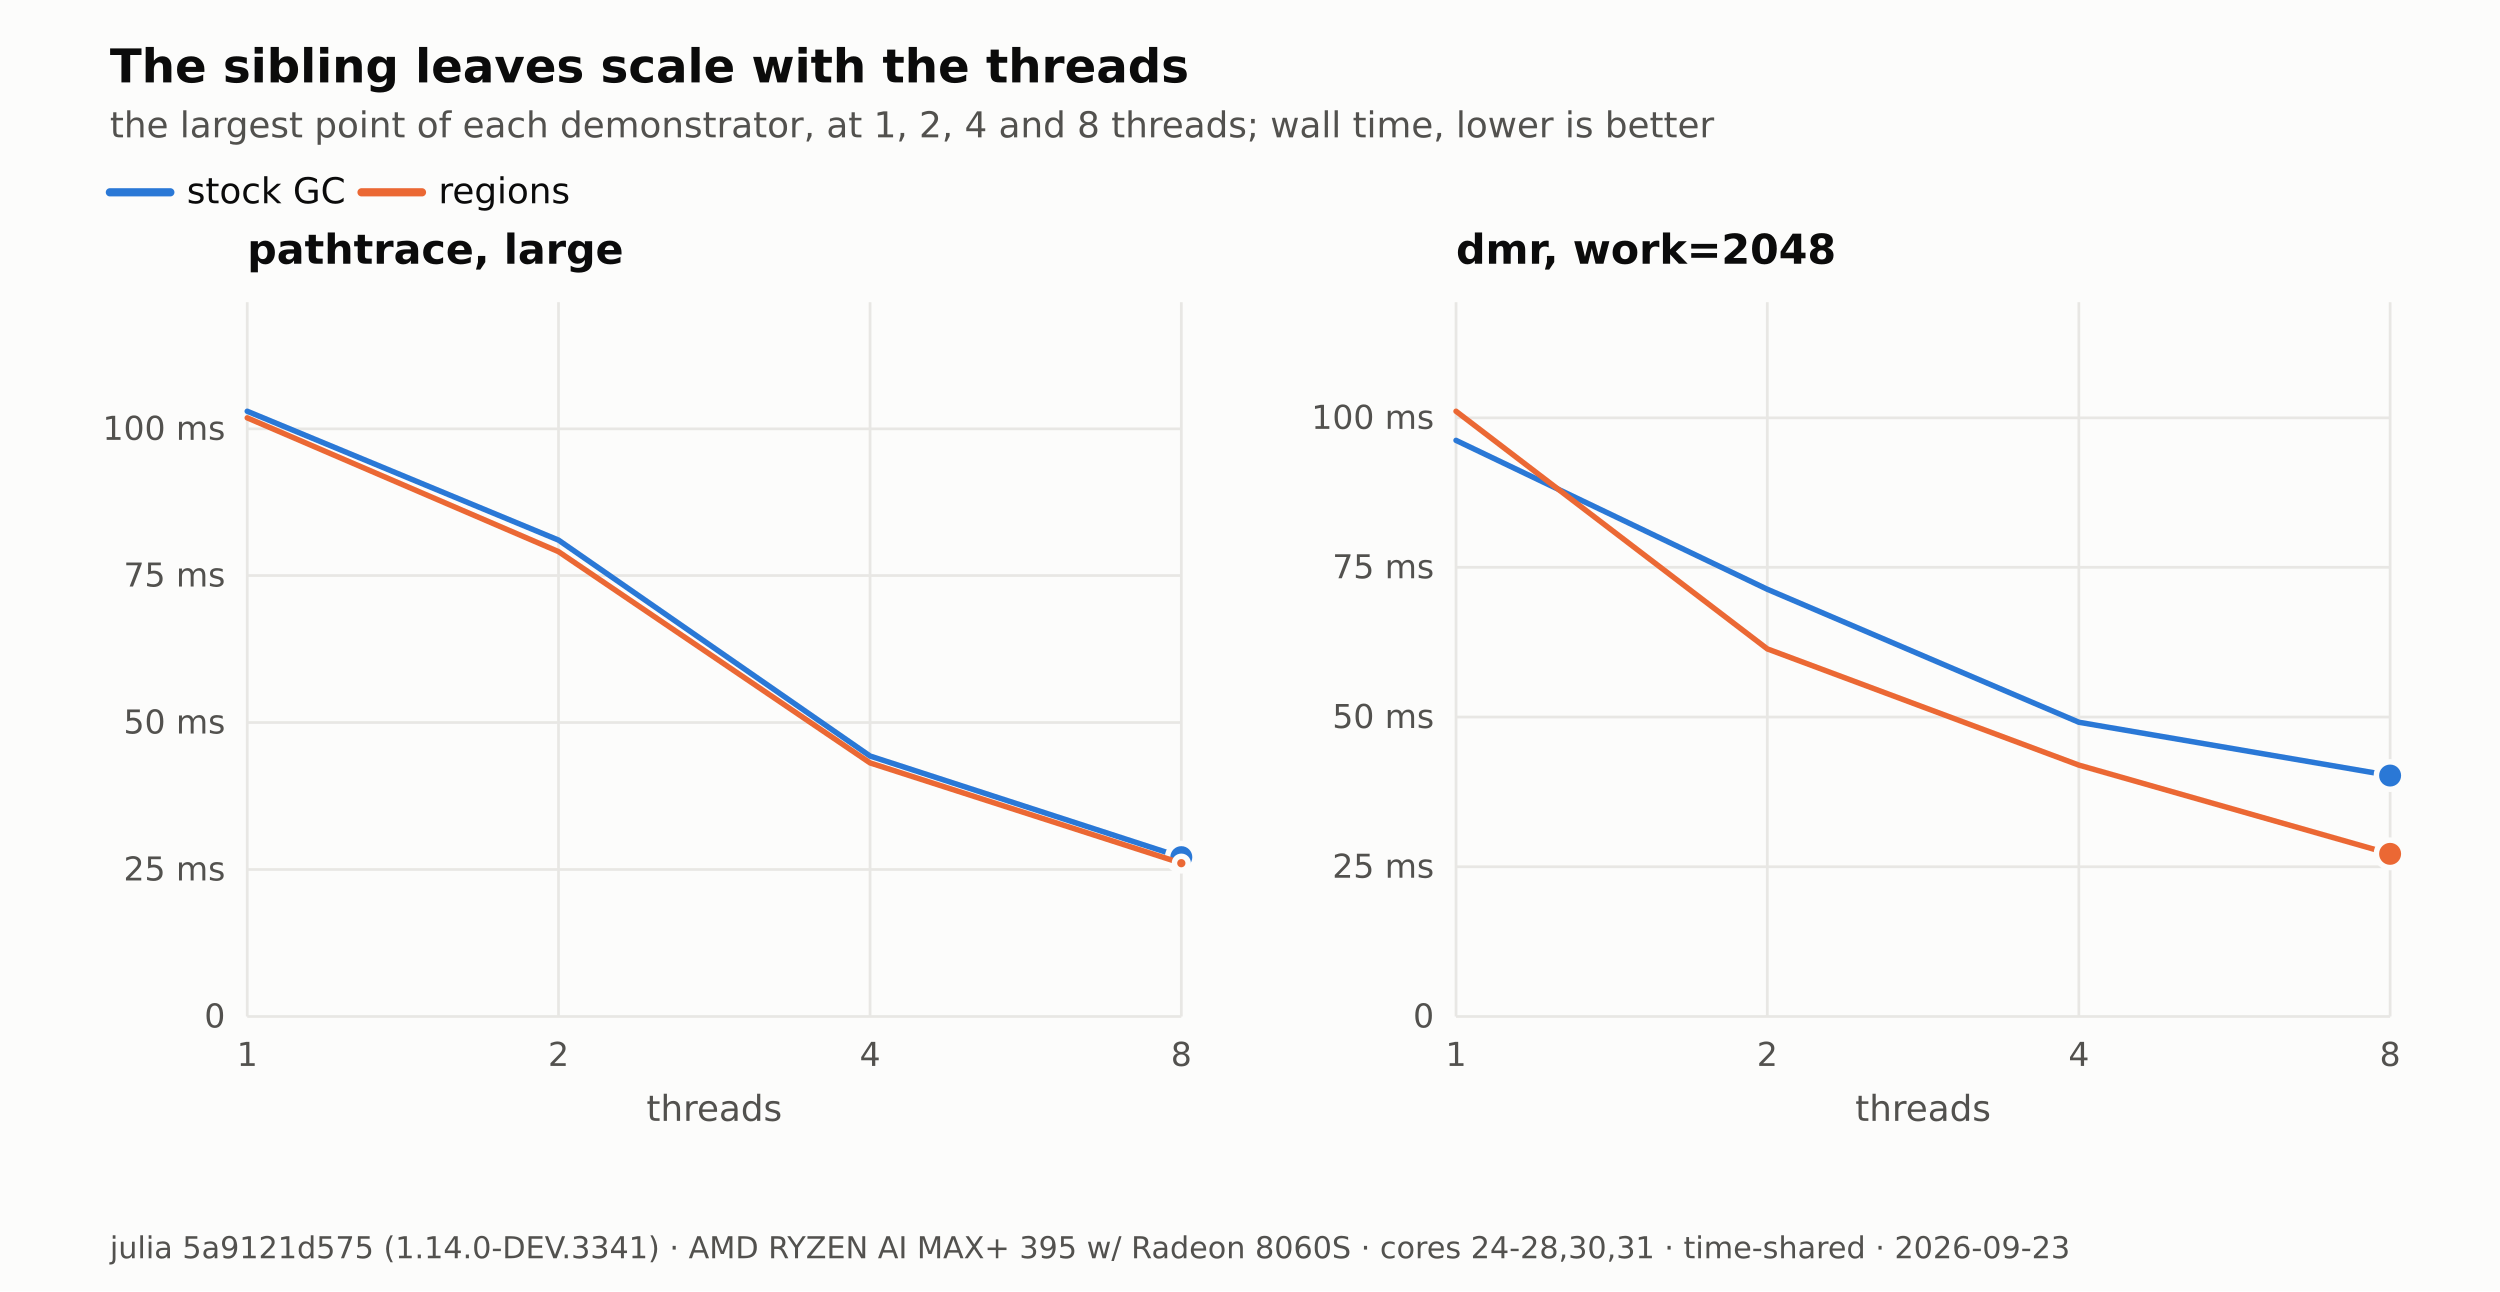
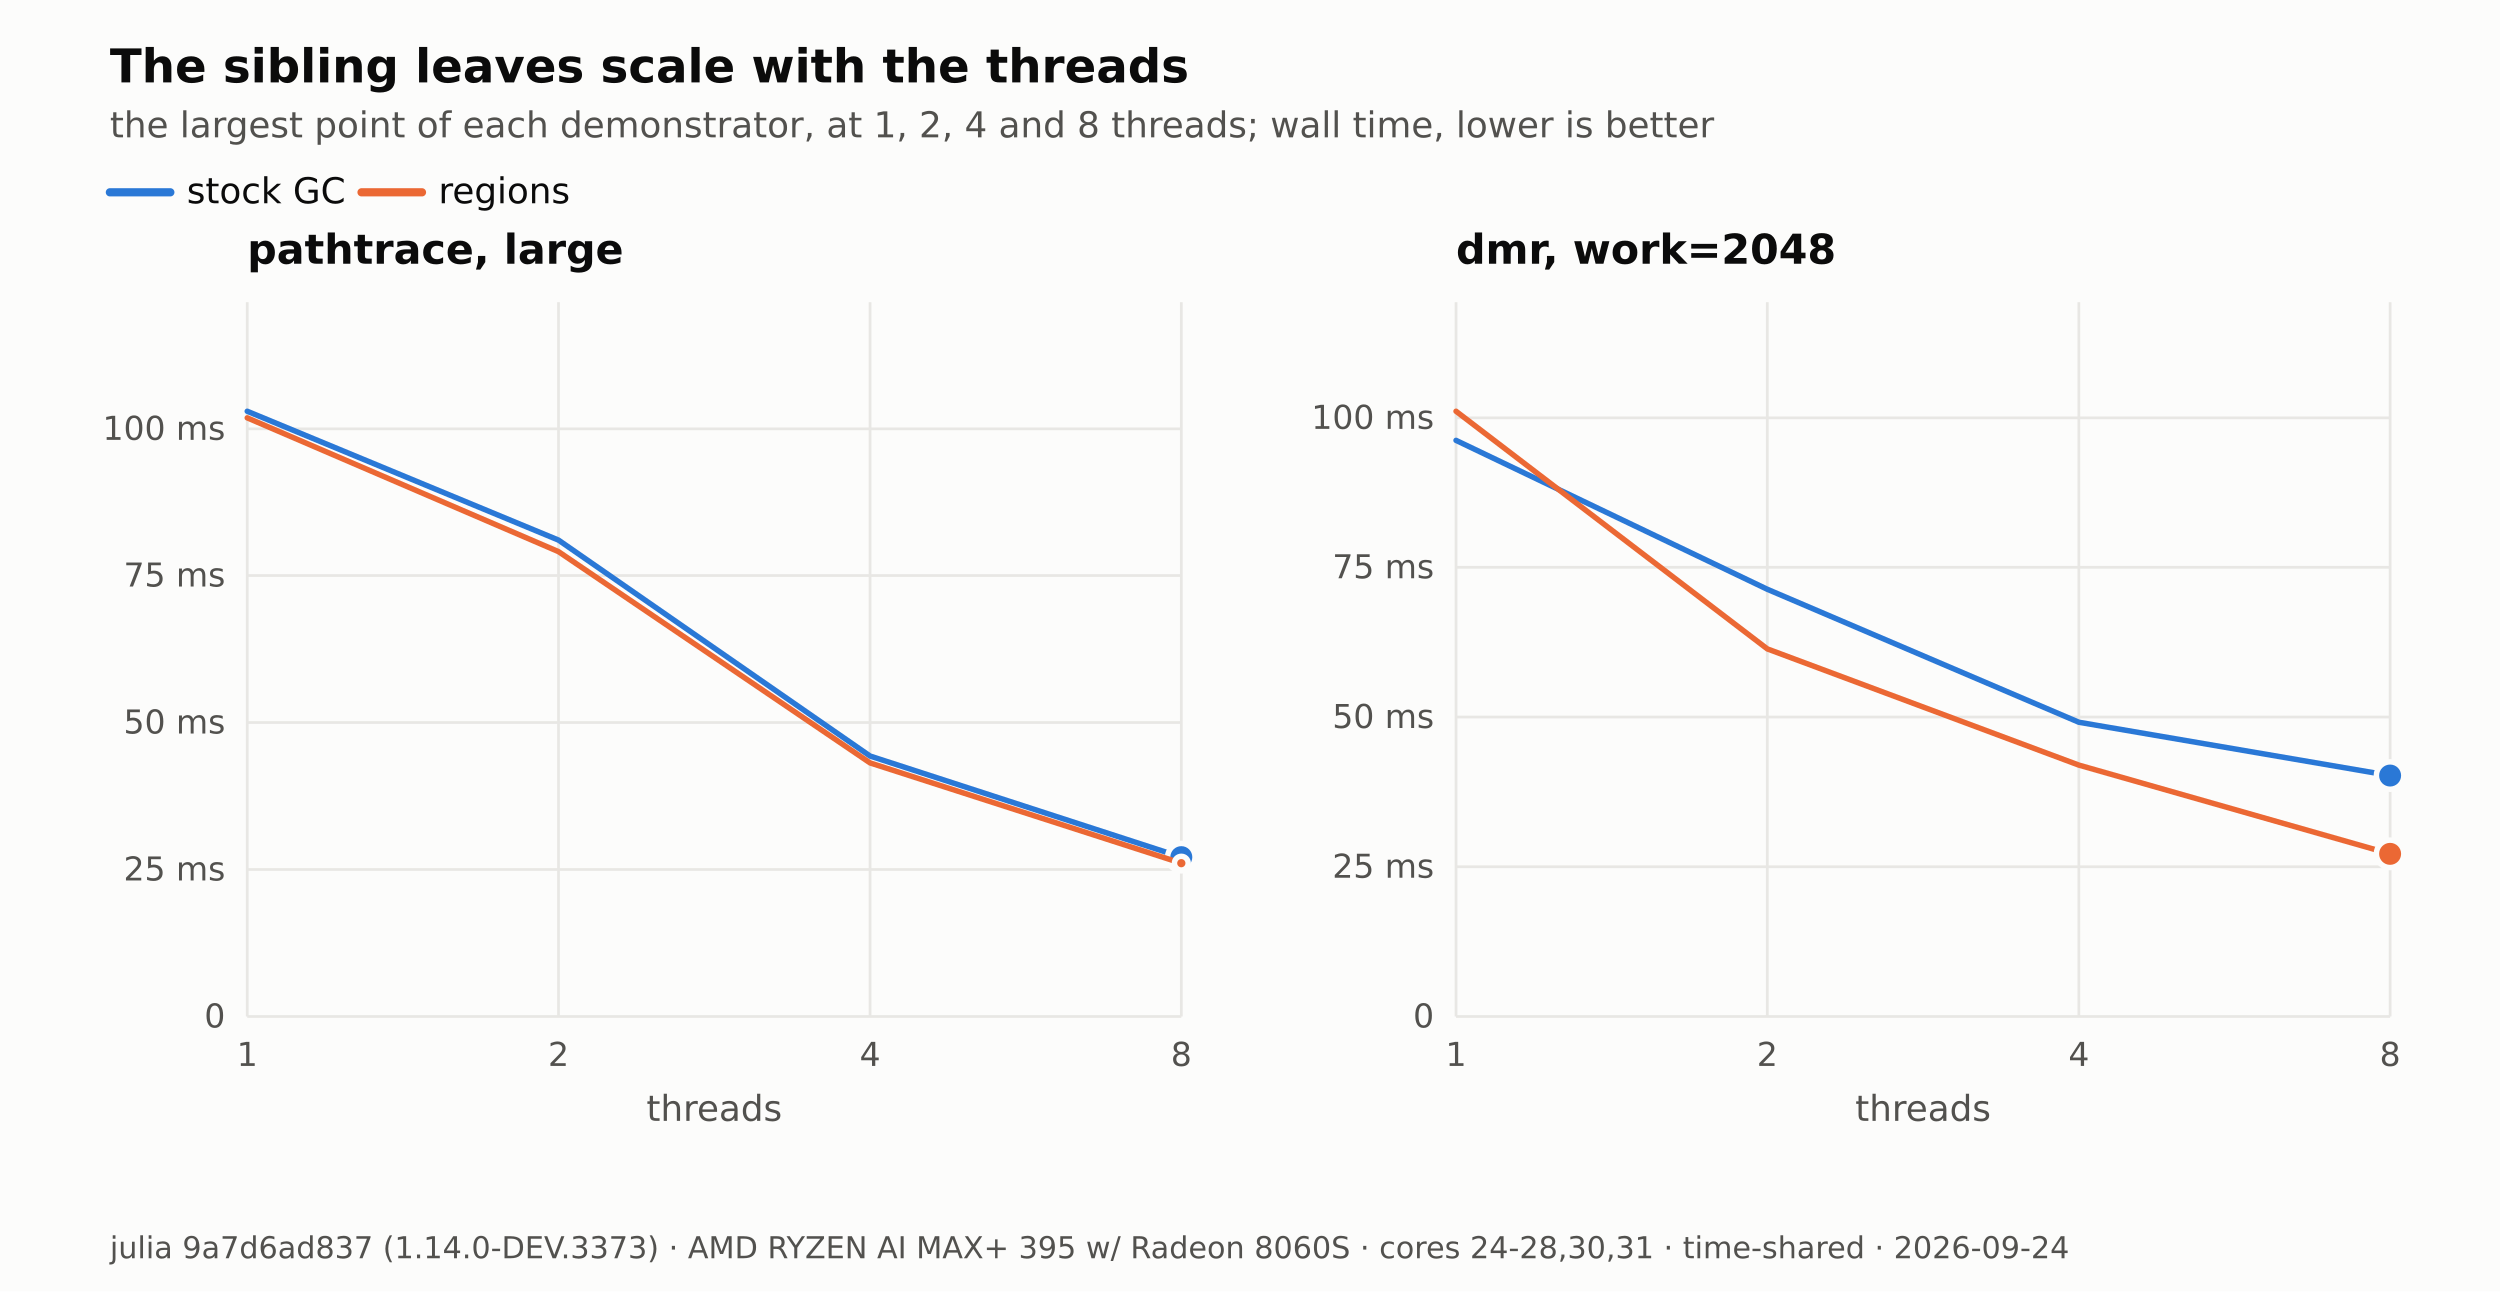
<svg xmlns="http://www.w3.org/2000/svg" viewBox="0 0 910 470" font-size="13">
  <rect width="910" height="470" fill="#fcfcfb" />
  <text x="40.0" y="30.0" font-family="DejaVu Sans, sans-serif" font-size="17" fill="#0b0b0b" text-anchor="start" font-weight="bold">The sibling leaves scale with the threads</text>
  <text x="40.0" y="50.0" font-family="DejaVu Sans, sans-serif" font-size="13" fill="#52514e" text-anchor="start">the largest point of each demonstrator, at 1, 2, 4 and 8 threads; wall time, lower is better</text>
  <line x1="40" y1="70" x2="62" y2="70" stroke="#2a78d6" stroke-width="3" stroke-linecap="round" />
  <text x="68.0" y="74.0" font-family="DejaVu Sans, sans-serif" font-size="13" fill="#0b0b0b" text-anchor="start">stock GC</text>
  <line x1="131.6" y1="70" x2="153.6" y2="70" stroke="#eb6834" stroke-width="3" stroke-linecap="round" />
  <text x="159.6" y="74.0" font-family="DejaVu Sans, sans-serif" font-size="13" fill="#0b0b0b" text-anchor="start">regions</text>
  <text x="90.0" y="96.0" font-family="DejaVu Sans, sans-serif" font-size="15" fill="#0b0b0b" text-anchor="start" font-weight="bold">pathtrace, large</text>
  <line x1="90.0" y1="110" x2="90.0" y2="370" stroke="#e8e7e4" stroke-width="1" />
  <text x="90.0" y="388.0" font-family="DejaVu Sans, sans-serif" font-size="12" fill="#52514e" text-anchor="middle">1</text>
  <line x1="203.3" y1="110" x2="203.3" y2="370" stroke="#e8e7e4" stroke-width="1" />
  <text x="203.3" y="388.0" font-family="DejaVu Sans, sans-serif" font-size="12" fill="#52514e" text-anchor="middle">2</text>
  <line x1="316.7" y1="110" x2="316.7" y2="370" stroke="#e8e7e4" stroke-width="1" />
  <text x="316.7" y="388.0" font-family="DejaVu Sans, sans-serif" font-size="12" fill="#52514e" text-anchor="middle">4</text>
  <line x1="430.0" y1="110" x2="430.0" y2="370" stroke="#e8e7e4" stroke-width="1" />
  <text x="430.0" y="388.0" font-family="DejaVu Sans, sans-serif" font-size="12" fill="#52514e" text-anchor="middle">8</text>
  <line x1="90" y1="370.0" x2="430" y2="370.0" stroke="#e8e7e4" stroke-width="1" />
  <text x="82.0" y="374.0" font-family="DejaVu Sans, sans-serif" font-size="12" fill="#52514e" text-anchor="end">0</text>
  <line x1="90" y1="316.5" x2="430" y2="316.5" stroke="#e8e7e4" stroke-width="1" />
  <text x="82.0" y="320.5" font-family="DejaVu Sans, sans-serif" font-size="12" fill="#52514e" text-anchor="end">25 ms</text>
  <line x1="90" y1="263.0" x2="430" y2="263.0" stroke="#e8e7e4" stroke-width="1" />
  <text x="82.0" y="267.0" font-family="DejaVu Sans, sans-serif" font-size="12" fill="#52514e" text-anchor="end">50 ms</text>
  <line x1="90" y1="209.5" x2="430" y2="209.5" stroke="#e8e7e4" stroke-width="1" />
  <text x="82.0" y="213.5" font-family="DejaVu Sans, sans-serif" font-size="12" fill="#52514e" text-anchor="end">75 ms</text>
  <line x1="90" y1="156.1" x2="430" y2="156.1" stroke="#e8e7e4" stroke-width="1" />
  <text x="82.0" y="160.1" font-family="DejaVu Sans, sans-serif" font-size="12" fill="#52514e" text-anchor="end">100 ms</text>
  <path d="M90.0,149.7 L203.3,196.6 L316.7,275.2 L430.0,312.0" fill="none" stroke="#2a78d6" stroke-width="2" stroke-linejoin="round" stroke-linecap="round" />
  <circle cx="430.0" cy="312.0" r="5" fill="#2a78d6" stroke="#fcfcfb" stroke-width="2" />
  <path d="M90.0,152.1 L203.3,200.8 L316.7,277.7 L430.0,314.2" fill="none" stroke="#eb6834" stroke-width="2" stroke-linejoin="round" stroke-linecap="round" />
  <circle cx="430.0" cy="314.2" r="2.5" fill="#eb6834" stroke="#fcfcfb" stroke-width="2" />
  <text x="260.0" y="408.0" font-family="DejaVu Sans, sans-serif" font-size="13" fill="#52514e" text-anchor="middle">threads</text>
  <text x="530.0" y="96.0" font-family="DejaVu Sans, sans-serif" font-size="15" fill="#0b0b0b" text-anchor="start" font-weight="bold">dmr, work=2048</text>
  <line x1="530.0" y1="110" x2="530.0" y2="370" stroke="#e8e7e4" stroke-width="1" />
  <text x="530.0" y="388.0" font-family="DejaVu Sans, sans-serif" font-size="12" fill="#52514e" text-anchor="middle">1</text>
  <line x1="643.3" y1="110" x2="643.3" y2="370" stroke="#e8e7e4" stroke-width="1" />
  <text x="643.3" y="388.0" font-family="DejaVu Sans, sans-serif" font-size="12" fill="#52514e" text-anchor="middle">2</text>
  <line x1="756.7" y1="110" x2="756.7" y2="370" stroke="#e8e7e4" stroke-width="1" />
  <text x="756.7" y="388.0" font-family="DejaVu Sans, sans-serif" font-size="12" fill="#52514e" text-anchor="middle">4</text>
  <line x1="870.0" y1="110" x2="870.0" y2="370" stroke="#e8e7e4" stroke-width="1" />
  <text x="870.0" y="388.0" font-family="DejaVu Sans, sans-serif" font-size="12" fill="#52514e" text-anchor="middle">8</text>
  <line x1="530" y1="370.0" x2="870" y2="370.0" stroke="#e8e7e4" stroke-width="1" />
  <text x="522.0" y="374.0" font-family="DejaVu Sans, sans-serif" font-size="12" fill="#52514e" text-anchor="end">0</text>
  <line x1="530" y1="315.5" x2="870" y2="315.5" stroke="#e8e7e4" stroke-width="1" />
  <text x="522.0" y="319.5" font-family="DejaVu Sans, sans-serif" font-size="12" fill="#52514e" text-anchor="end">25 ms</text>
  <line x1="530" y1="261.0" x2="870" y2="261.0" stroke="#e8e7e4" stroke-width="1" />
  <text x="522.0" y="265.0" font-family="DejaVu Sans, sans-serif" font-size="12" fill="#52514e" text-anchor="end">50 ms</text>
  <line x1="530" y1="206.5" x2="870" y2="206.5" stroke="#e8e7e4" stroke-width="1" />
  <text x="522.0" y="210.5" font-family="DejaVu Sans, sans-serif" font-size="12" fill="#52514e" text-anchor="end">75 ms</text>
  <line x1="530" y1="152.1" x2="870" y2="152.1" stroke="#e8e7e4" stroke-width="1" />
  <text x="522.0" y="156.1" font-family="DejaVu Sans, sans-serif" font-size="12" fill="#52514e" text-anchor="end">100 ms</text>
  <path d="M530.0,160.3 L643.3,214.5 L756.7,262.9 L870.0,282.3" fill="none" stroke="#2a78d6" stroke-width="2" stroke-linejoin="round" stroke-linecap="round" />
  <circle cx="870.0" cy="282.3" r="5" fill="#2a78d6" stroke="#fcfcfb" stroke-width="2" />
  <path d="M530.0,149.7 L643.3,236.2 L756.7,278.5 L870.0,310.8" fill="none" stroke="#eb6834" stroke-width="2" stroke-linejoin="round" stroke-linecap="round" />
  <circle cx="870.0" cy="310.8" r="5" fill="#eb6834" stroke="#fcfcfb" stroke-width="2" />
  <text x="700.0" y="408.0" font-family="DejaVu Sans, sans-serif" font-size="13" fill="#52514e" text-anchor="middle">threads</text>
-   <text x="40.0" y="458.0" font-family="DejaVu Sans, sans-serif" font-size="11" fill="#52514e" text-anchor="start">julia 5a9121d575 (1.14.0-DEV.3341) · AMD RYZEN AI MAX+ 395 w/ Radeon 8060S · cores 24-28,30,31 · time-shared · 2026-09-23</text>
+   <text x="40.0" y="458.0" font-family="DejaVu Sans, sans-serif" font-size="11" fill="#52514e" text-anchor="start">julia 9a7d6ad837 (1.14.0-DEV.3373) · AMD RYZEN AI MAX+ 395 w/ Radeon 8060S · cores 24-28,30,31 · time-shared · 2026-09-24</text>
</svg>
